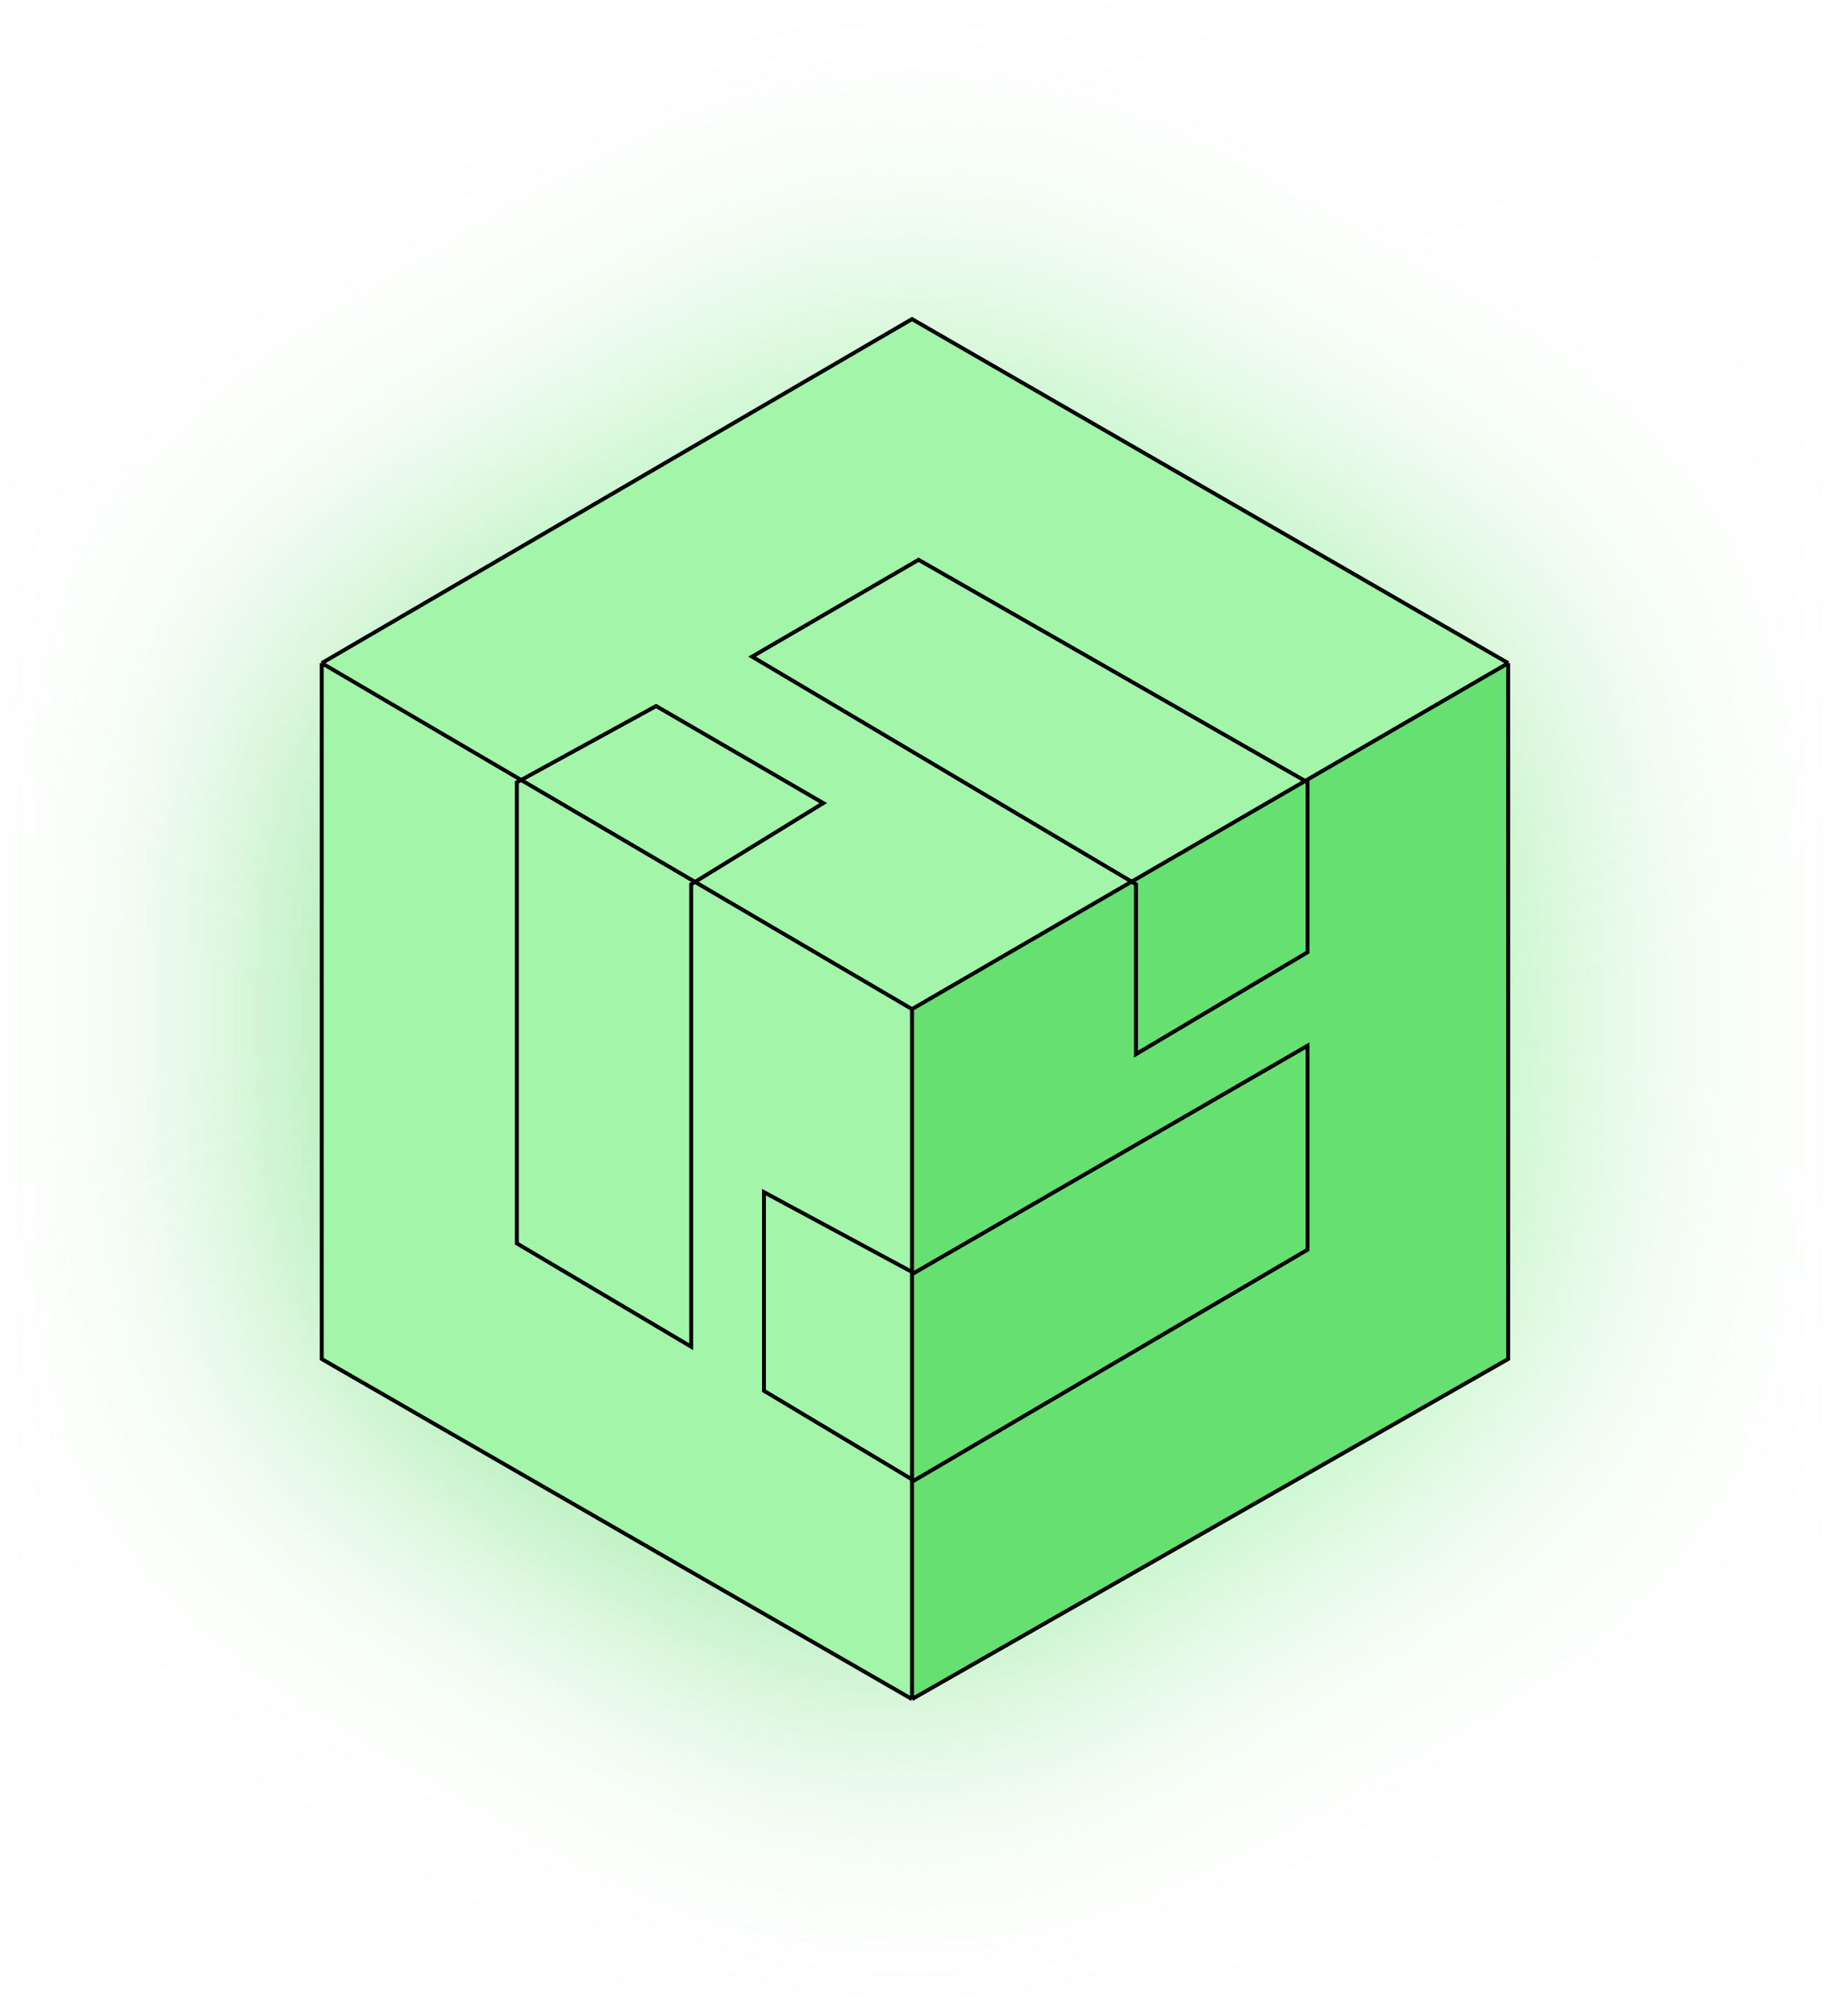
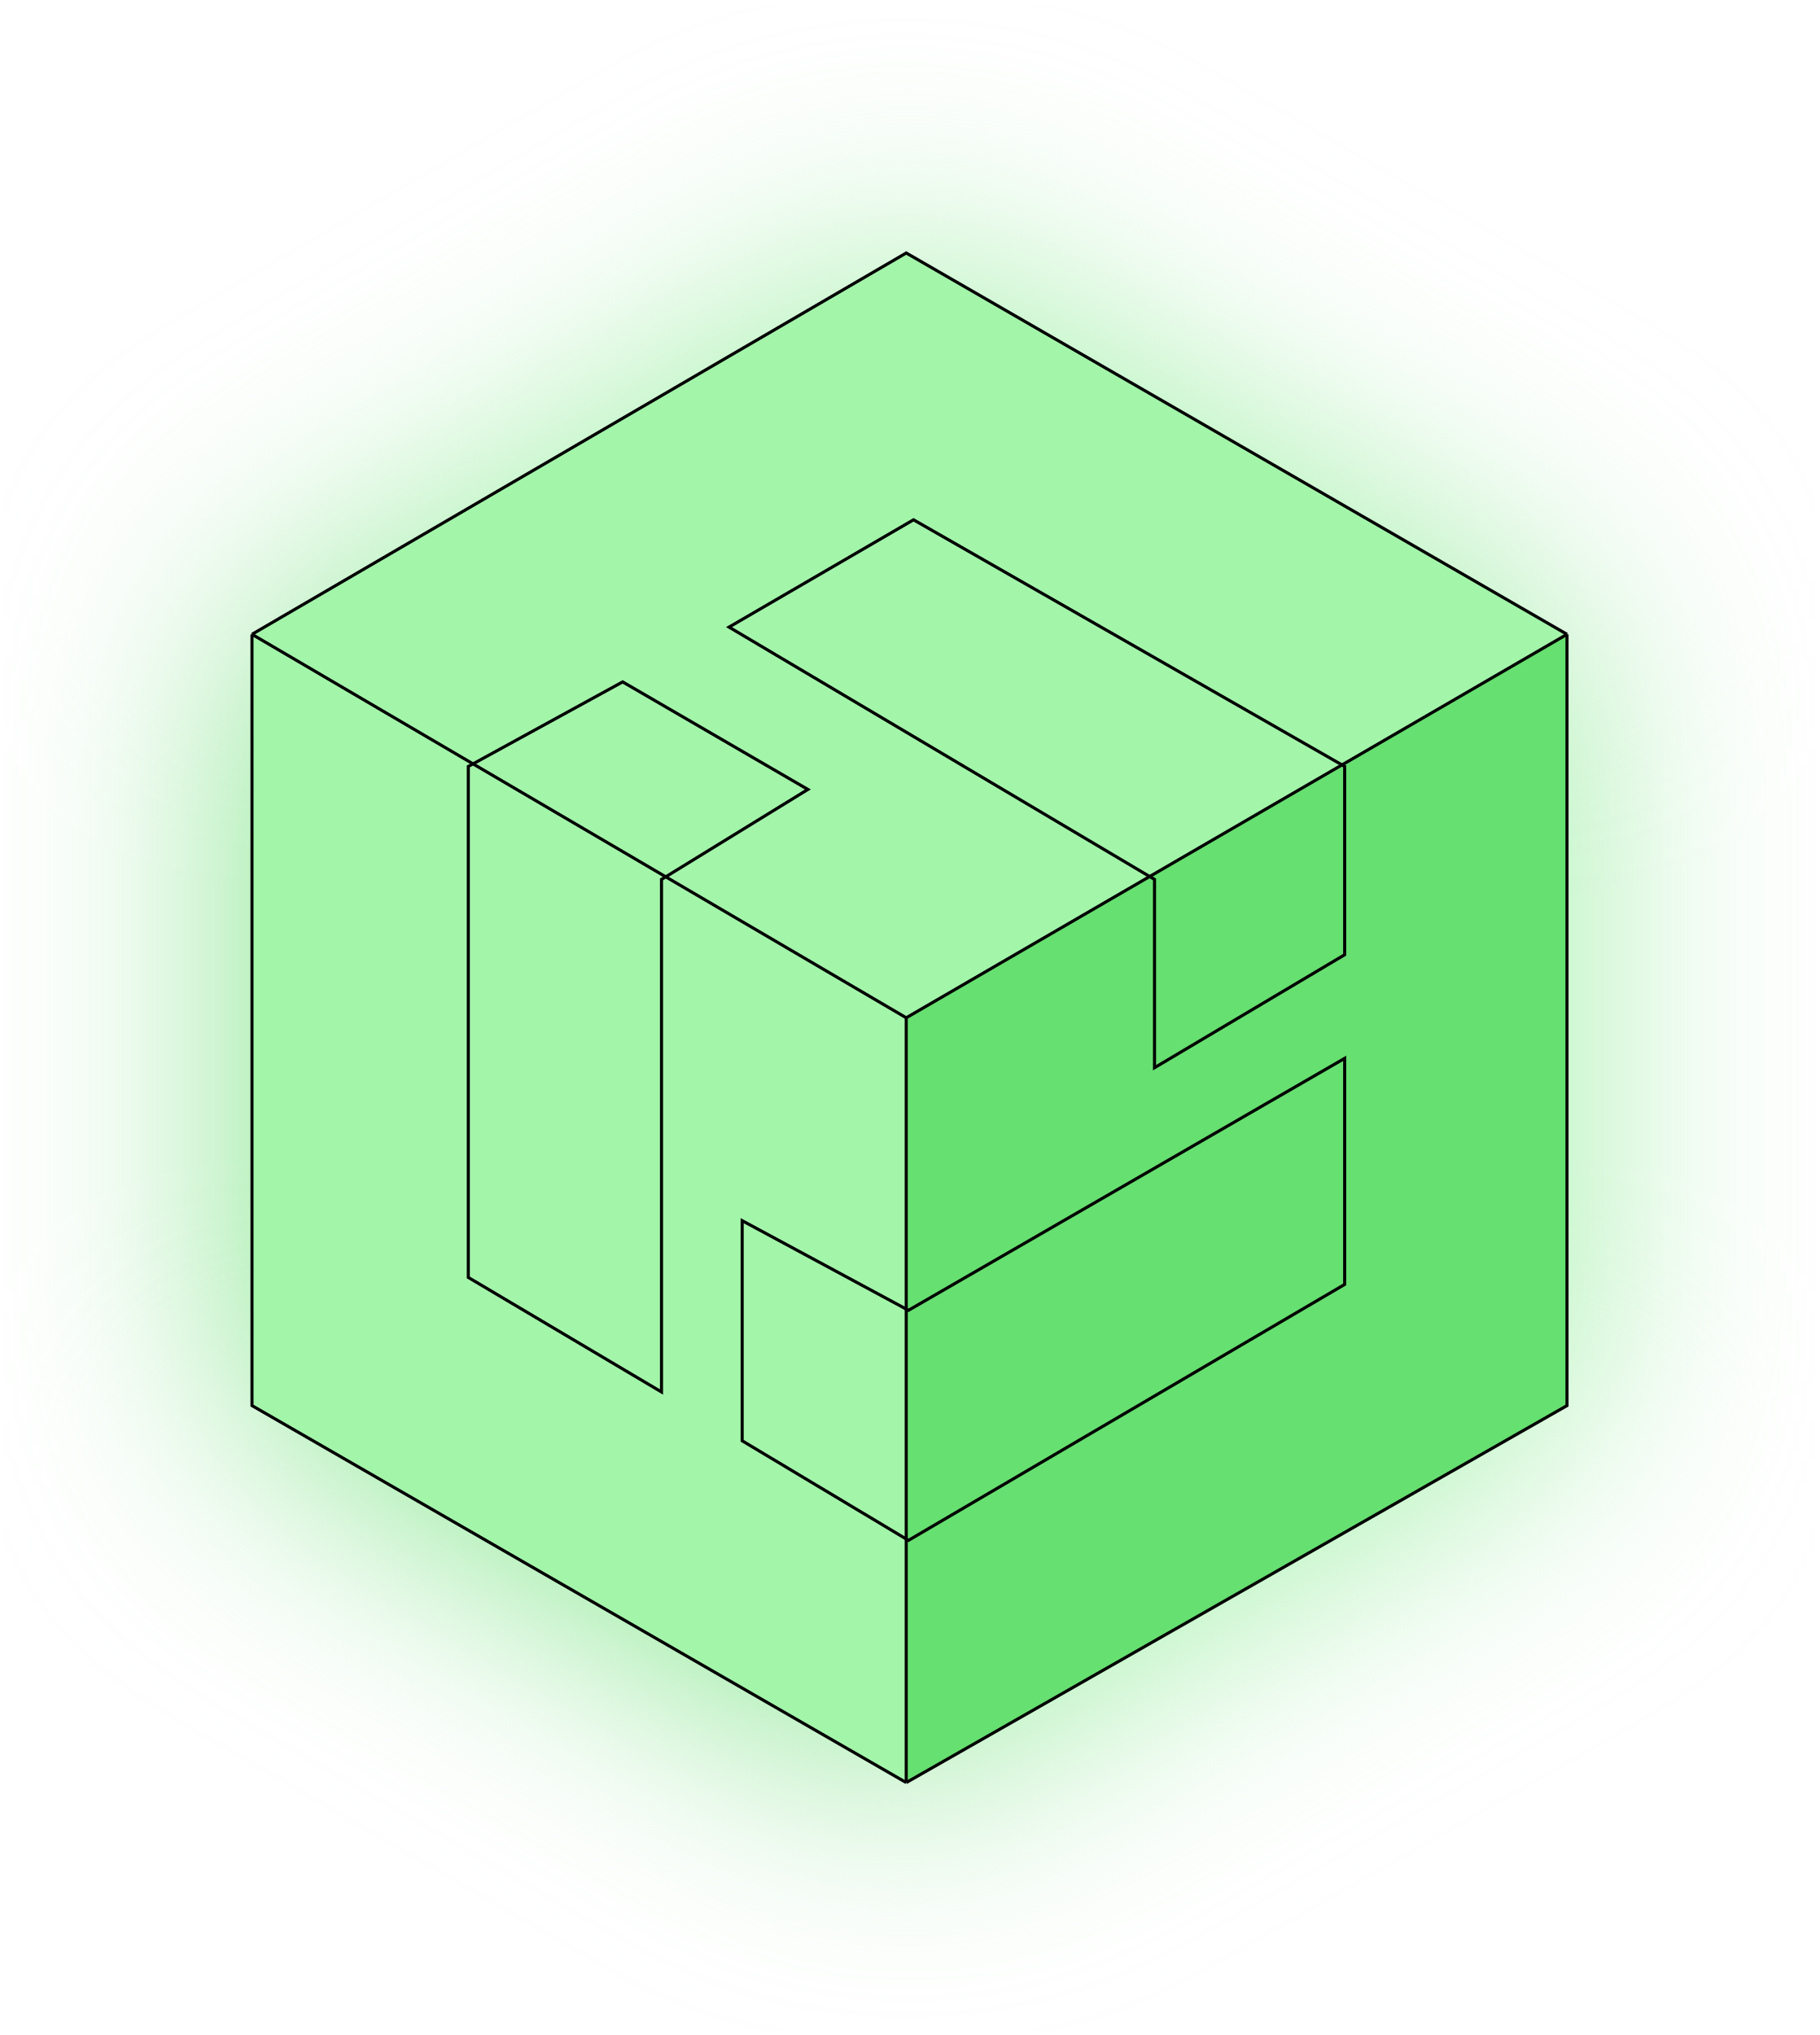
- <svg xmlns="http://www.w3.org/2000/svg" width="233" height="257" viewBox="0 0 233 257" fill="none">
-   <g filter="url(#filter0_f_9832_3293)">
-     <path d="M192.273 173.247V84.535L116.27 128.641V216.606L192.273 173.247Z" fill="#A3F5AA" />
-     <path d="M116.27 40.677L41.016 84.535L116.27 128.641L192.273 84.535L116.27 40.677Z" fill="#A3F5AA" />
-     <path d="M41.016 173.247L116.27 216.606V128.641L41.016 84.535V173.247Z" fill="#85EB8E" />
-     <path d="M41.016 84.535L116.27 40.677L192.273 84.535M41.016 84.535V173.247L116.27 216.606M41.016 84.535L116.27 128.641M192.273 84.535V173.247L116.27 216.606M192.273 84.535L116.27 128.641M116.27 216.606V128.641" stroke="black" stroke-width="0.5" />
+ <svg xmlns="http://www.w3.org/2000/svg" width="296" height="331" viewBox="0 0 296 331" fill="none">
+   <g filter="url(#filter0_f_10075_1279)">
+     <path d="M254.893 228.626V103.172L147.41 165.546V289.943L254.893 228.626Z" fill="#A3F5AA" />
+     <path d="M147.41 41.15L40.988 103.172L147.41 165.546L254.893 103.172L147.41 41.15Z" fill="#A3F5AA" />
+     <path d="M40.988 228.626L147.41 289.943V165.546L40.988 103.172V228.626Z" fill="#85EB8E" />
+     <path d="M40.988 103.172L147.41 41.15L254.893 103.172M40.988 103.172V228.626L147.41 289.943M40.988 103.172L147.41 165.546M254.893 103.172V228.626L147.41 289.943M254.893 103.172L147.41 165.546M147.41 289.943V165.546" stroke="black" stroke-width="0.5" />
  </g>
-   <path d="M192.273 173.247V84.535L116.27 128.641V216.606L192.273 173.247Z" fill="#66E070" />
-   <path d="M116.27 40.677L41.016 84.535L116.27 128.641L192.273 84.535L116.27 40.677Z" fill="#A3F5AA" />
-   <path d="M41.016 173.247L116.27 216.606V128.641L41.016 84.535V173.247Z" fill="#A3F5AA" />
-   <path d="M41.016 84.535L116.27 40.677L192.273 84.535M41.016 84.535V173.247L116.27 216.606M41.016 84.535L116.27 128.641M192.273 84.535V173.247L116.27 216.606M192.273 84.535L116.27 128.641M116.27 216.606V128.641" stroke="black" stroke-width="0.5" />
-   <path d="M117.105 71.364L95.883 83.708L144.826 112.727V134.383L166.698 121.389V99.733L117.105 71.364Z" stroke="black" stroke-width="0.5" />
-   <path d="M104.954 102.379L83.648 90.008L65.894 99.733V158.507L88.117 171.68V112.727L104.954 102.379Z" stroke="black" stroke-width="0.5" />
-   <path d="M97.394 177.293V151.978L116.524 162.287L166.698 133.307V159.309L116.524 188.747L97.394 177.293Z" stroke="black" stroke-width="0.5" />
+   <path d="M254.893 228.626V103.172L147.41 165.546V289.943L254.893 228.626Z" fill="#66E070" />
+   <path d="M147.41 41.15L40.988 103.172L147.41 165.546L254.893 103.172L147.41 41.15Z" fill="#A3F5AA" />
+   <path d="M40.988 228.626L147.41 289.943V165.546L40.988 103.172V228.626Z" fill="#A3F5AA" />
+   <path d="M40.988 103.172L147.41 41.15L254.893 103.172M40.988 103.172V228.626L147.41 289.943M40.988 103.172L147.41 165.546M254.893 103.172V228.626L147.41 289.943M254.893 103.172L147.41 165.546M147.41 289.943V165.546" stroke="black" stroke-width="0.5" />
+   <path d="M148.597 84.546L118.585 102.002L187.798 143.04V173.666L218.729 155.29V124.665L148.597 84.546Z" stroke="black" stroke-width="0.5" />
+   <path d="M131.412 128.406L101.282 110.912L76.176 124.665V207.781L107.602 226.41V143.04L131.412 128.406Z" stroke="black" stroke-width="0.5" />
+   <path d="M120.722 234.347V198.547L147.774 213.126L218.729 172.143V208.915L147.774 250.546L120.722 234.347Z" stroke="black" stroke-width="0.5" />
  <defs>
-     <filter id="filter0_f_9832_3293" x="0.766" y="0.388" width="231.758" height="256.506" filterUnits="userSpaceOnUse" color-interpolation-filters="sRGB">
+     <filter id="filter0_f_10075_1279" x="0.738" y="0.861" width="294.404" height="329.37" filterUnits="userSpaceOnUse" color-interpolation-filters="sRGB">
      <feFlood flood-opacity="0" result="BackgroundImageFix" />
      <feBlend mode="normal" in="SourceGraphic" in2="BackgroundImageFix" result="shape" />
-       <feGaussianBlur stdDeviation="20" result="effect1_foregroundBlur_9832_3293" />
+       <feGaussianBlur stdDeviation="20" result="effect1_foregroundBlur_10075_1279" />
    </filter>
  </defs>
</svg>
